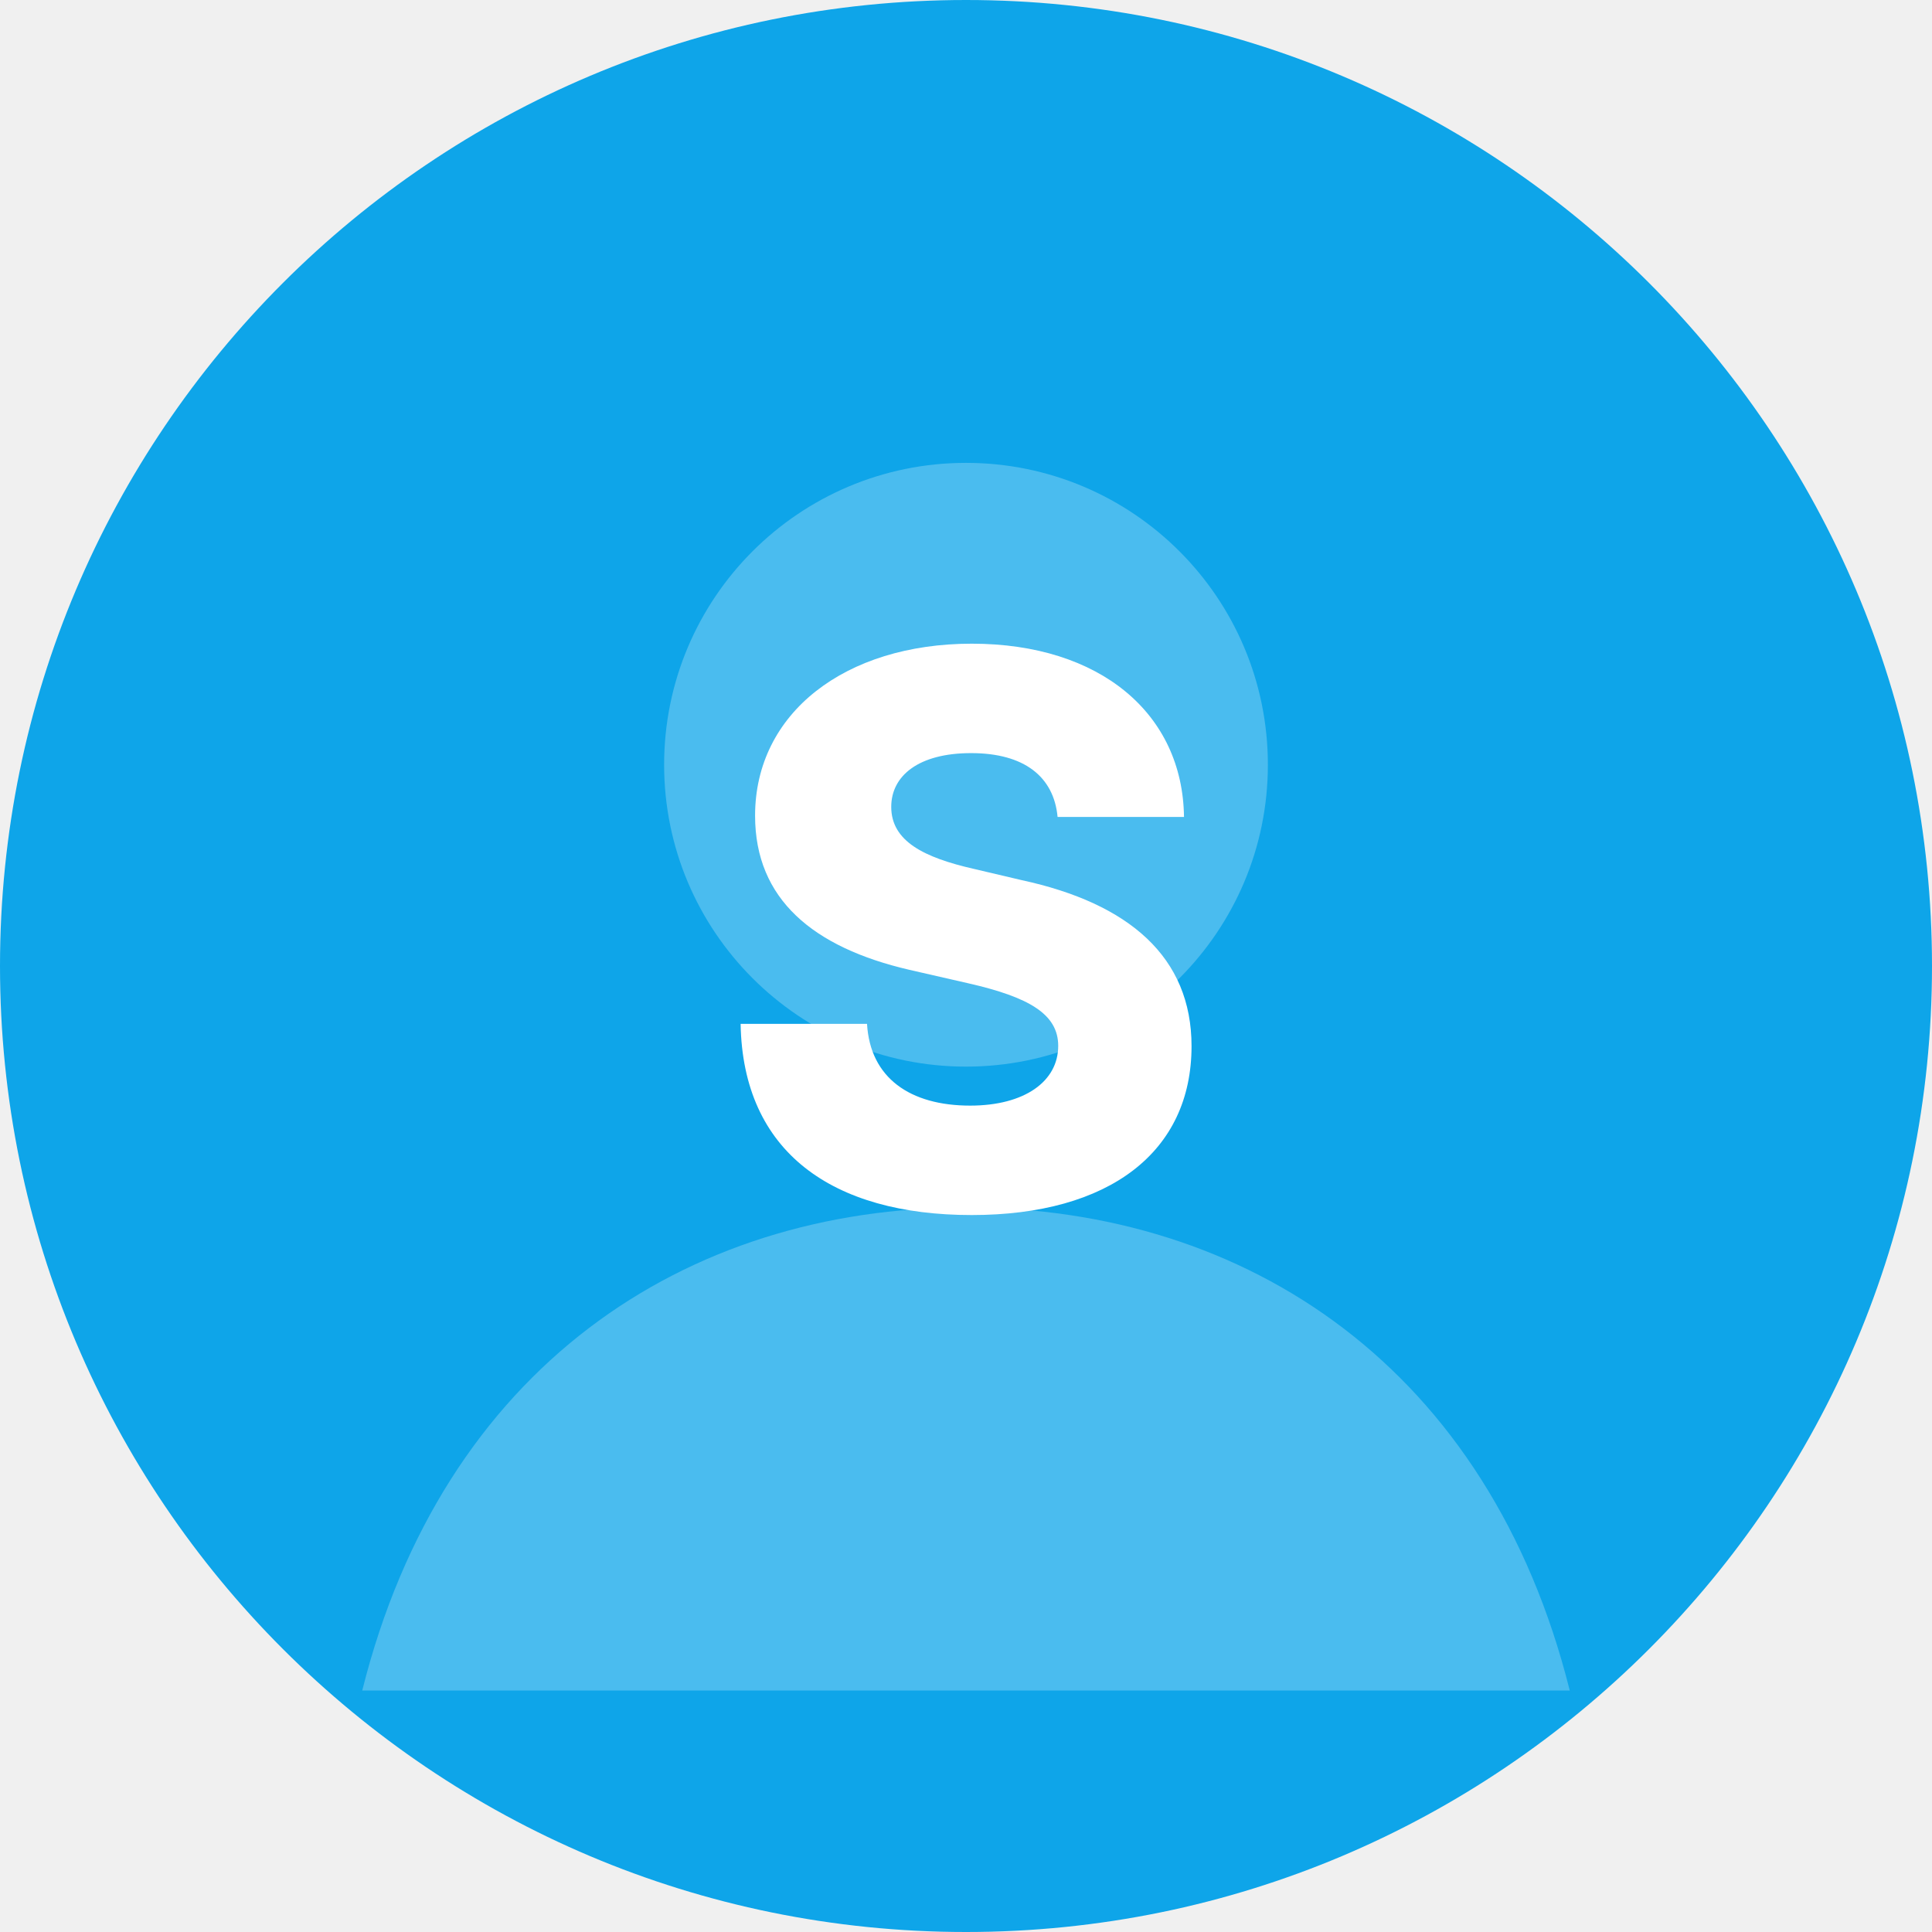
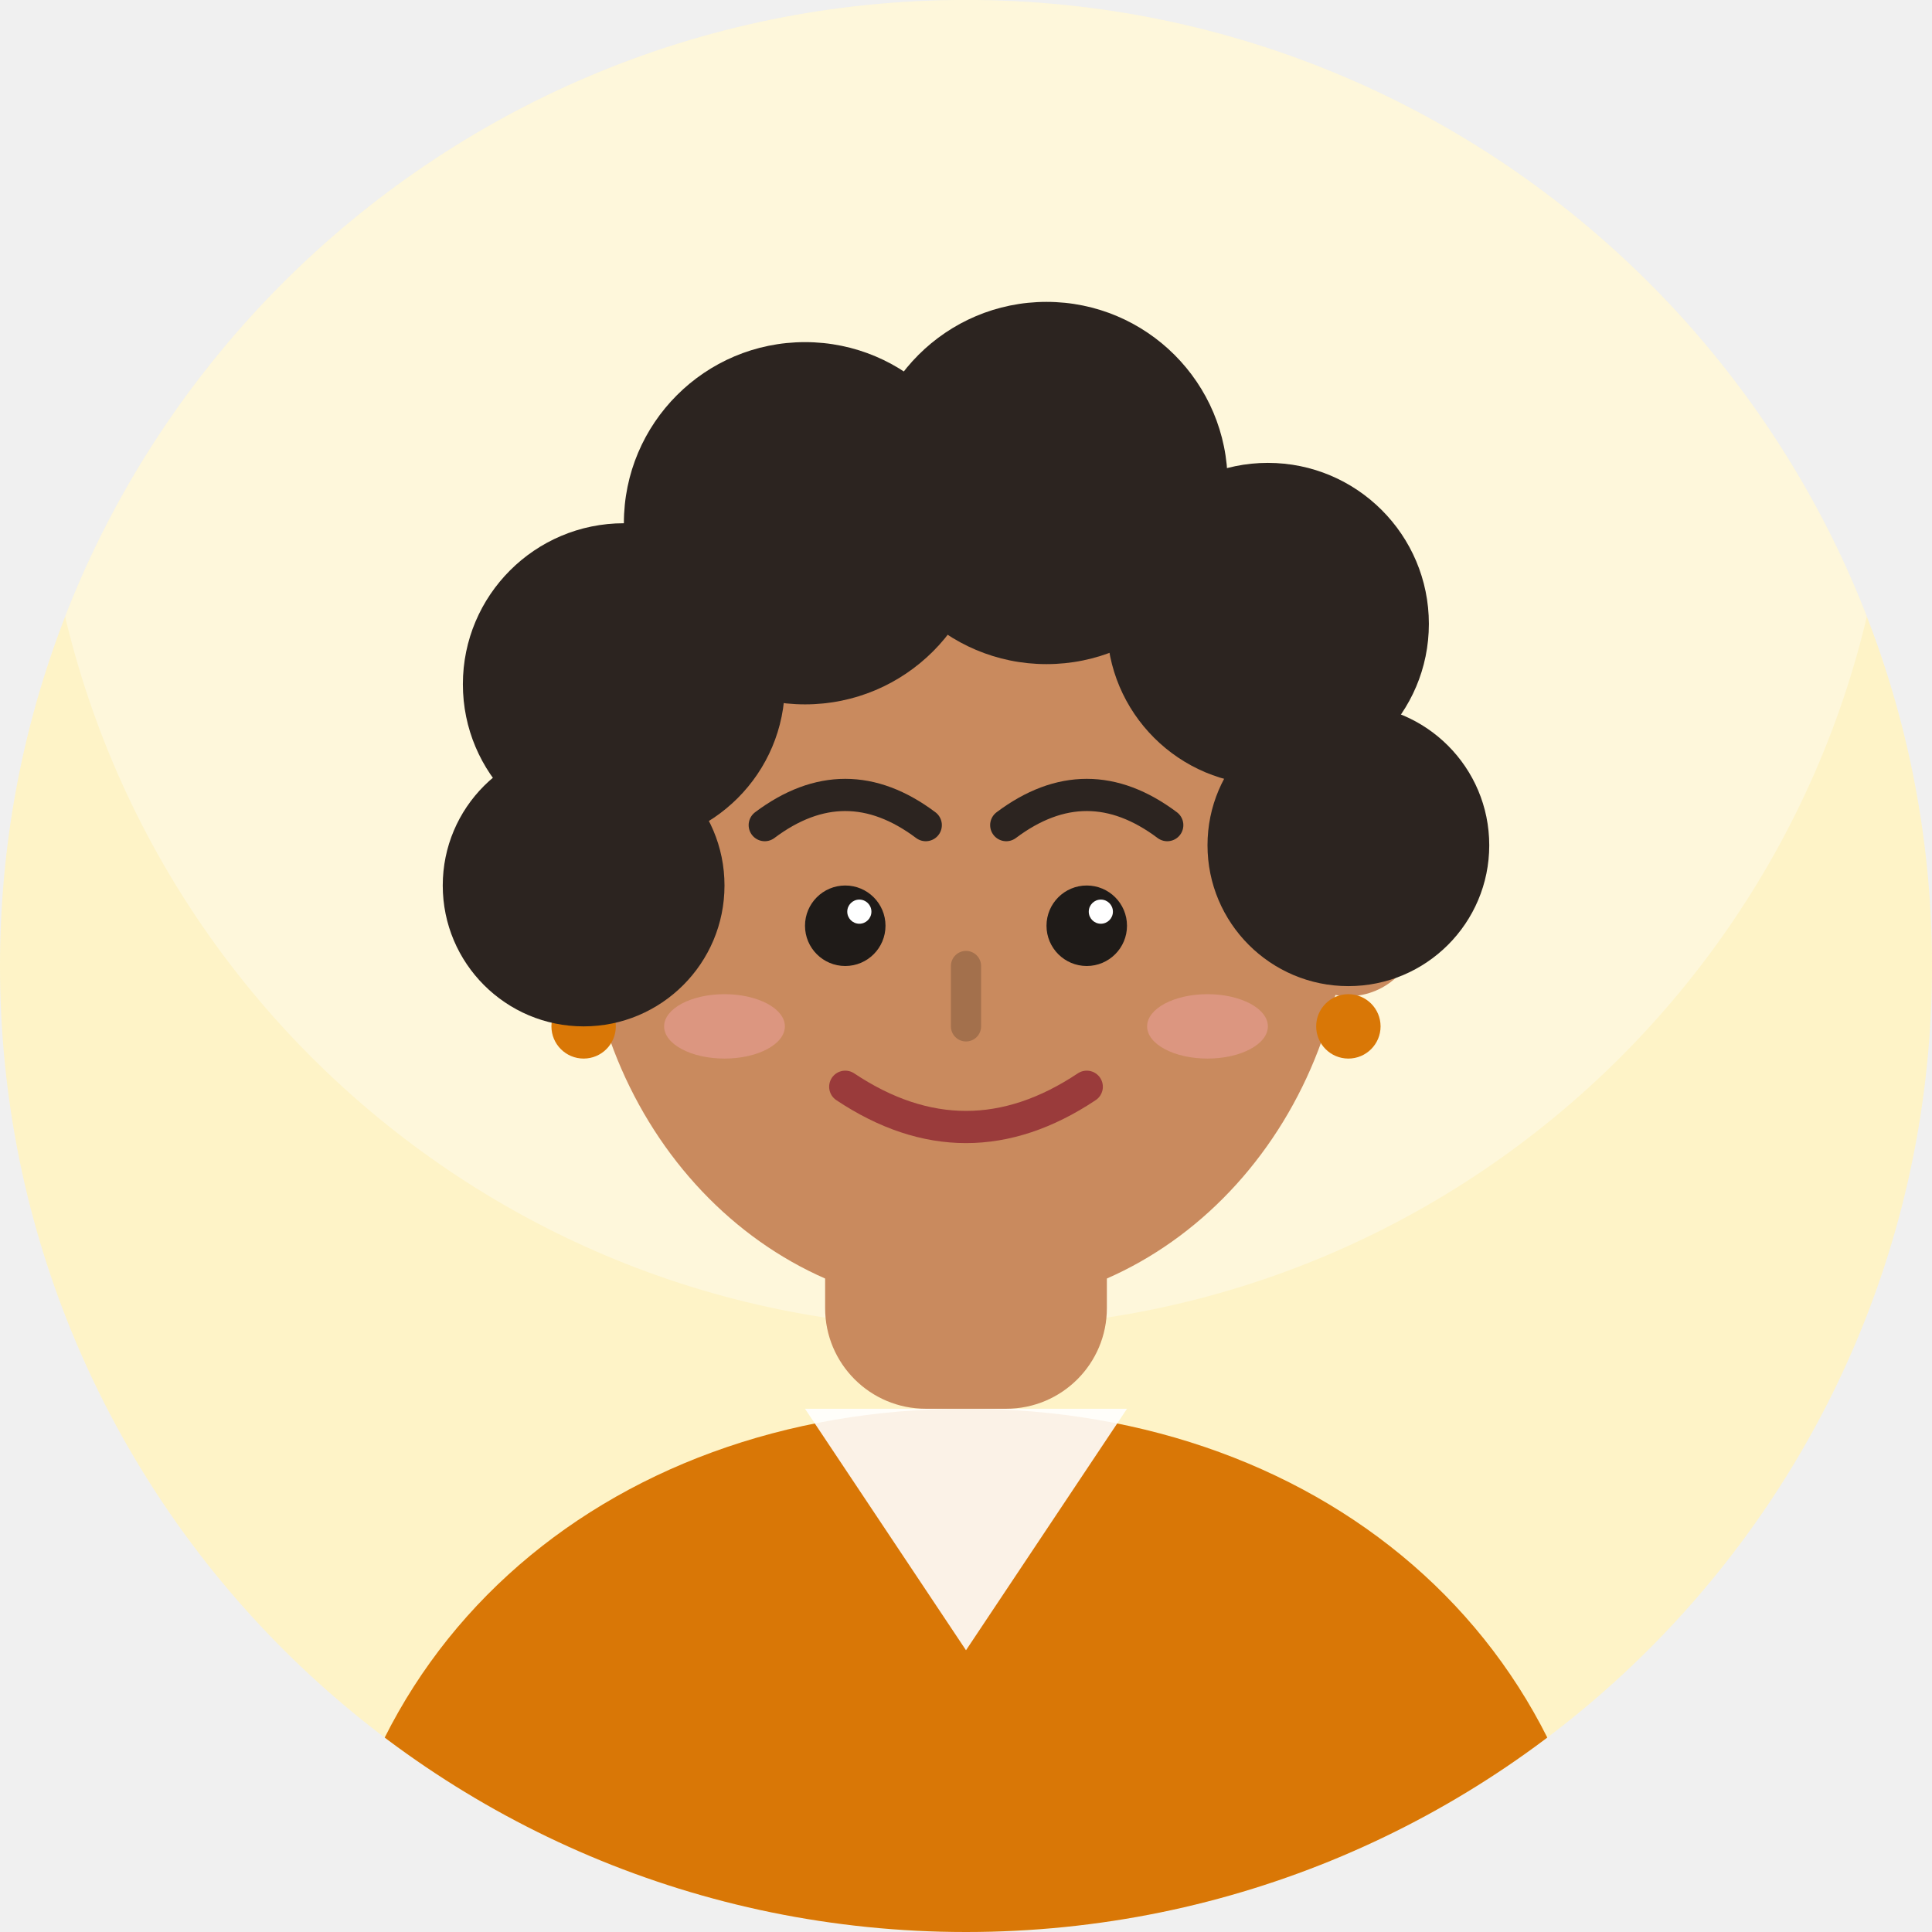
<svg xmlns="http://www.w3.org/2000/svg" viewBox="0 0 96 96" width="96" height="96">
-   <circle cx="48" cy="48" r="48" fill="#0EA5E9" />
-   <circle cx="48" cy="38" r="15" fill="#fff" opacity=".25" />
-   <path d="M18 84c4-16 16-24 30-24s26 8 30 24" fill="#fff" opacity=".25" />
-   <text x="48" y="60" text-anchor="middle" font-family="Inter,Arial,sans-serif" font-size="38" font-weight="800" fill="#fff">S</text>
+   <defs>
+     <clipPath id="c">
+       <circle cx="48" cy="48" r="48" />
+     </clipPath>
+   </defs>
+   <g clip-path="url(#c)">
+     <rect width="96" height="96" fill="#FEF3C7" />
+     <circle cx="48" cy="20" r="46" fill="#fff" opacity=".35" />
+     <path d="M16 100c0-18 14-30 32-30s32 12 32 30z" fill="#D97706" />
+     <path d="M40 70h16l-8 12z" fill="#fff" opacity=".9" />
+     <rect x="41" y="56" width="14" height="14" rx="5" fill="#C98A5E" />
+     <ellipse cx="48" cy="44" rx="19" ry="21" fill="#C98A5E" />
+     <circle cx="29" cy="46" r="3.5" fill="#C98A5E" />
+     <circle cx="67" cy="46" r="3.5" fill="#C98A5E" />
+     <circle cx="29" cy="51" r="1.6" fill="#D97706" />
+     <circle cx="67" cy="51" r="1.6" fill="#D97706" />
+     <circle cx="31" cy="34" r="8" fill="#2C2420" />
+     <circle cx="40" cy="26" r="9" fill="#2C2420" />
+     <circle cx="52" cy="24" r="9" fill="#2C2420" />
+     <circle cx="63" cy="31" r="8" fill="#2C2420" />
+     <circle cx="67" cy="42" r="7" fill="#2C2420" />
+     <circle cx="29" cy="44" r="7" fill="#2C2420" />
+     <path d="M38 41q4-3 8 0M50 41q4-3 8 0" stroke="#2C2420" stroke-width="1.6" fill="none" stroke-linecap="round" />
+     <circle cx="42" cy="46" r="2" fill="#1F1B18" />
+     <circle cx="54" cy="46" r="2" fill="#1F1B18" />
+     <circle cx="42.7" cy="45.3" r=".6" fill="#fff" />
+     <circle cx="54.7" cy="45.3" r=".6" fill="#fff" />
+     <path d="M48 48v3" stroke="#00000030" stroke-width="1.5" stroke-linecap="round" />
+     <path d="M42 54q6 4 12 0" stroke="#9A3B3B" stroke-width="1.6" fill="none" stroke-linecap="round" />
+     <ellipse cx="36" cy="51" rx="3" ry="1.6" fill="#F0A1A1" opacity=".5" />
+     <ellipse cx="60" cy="51" rx="3" ry="1.6" fill="#F0A1A1" opacity=".5" />
+   </g>
</svg>
